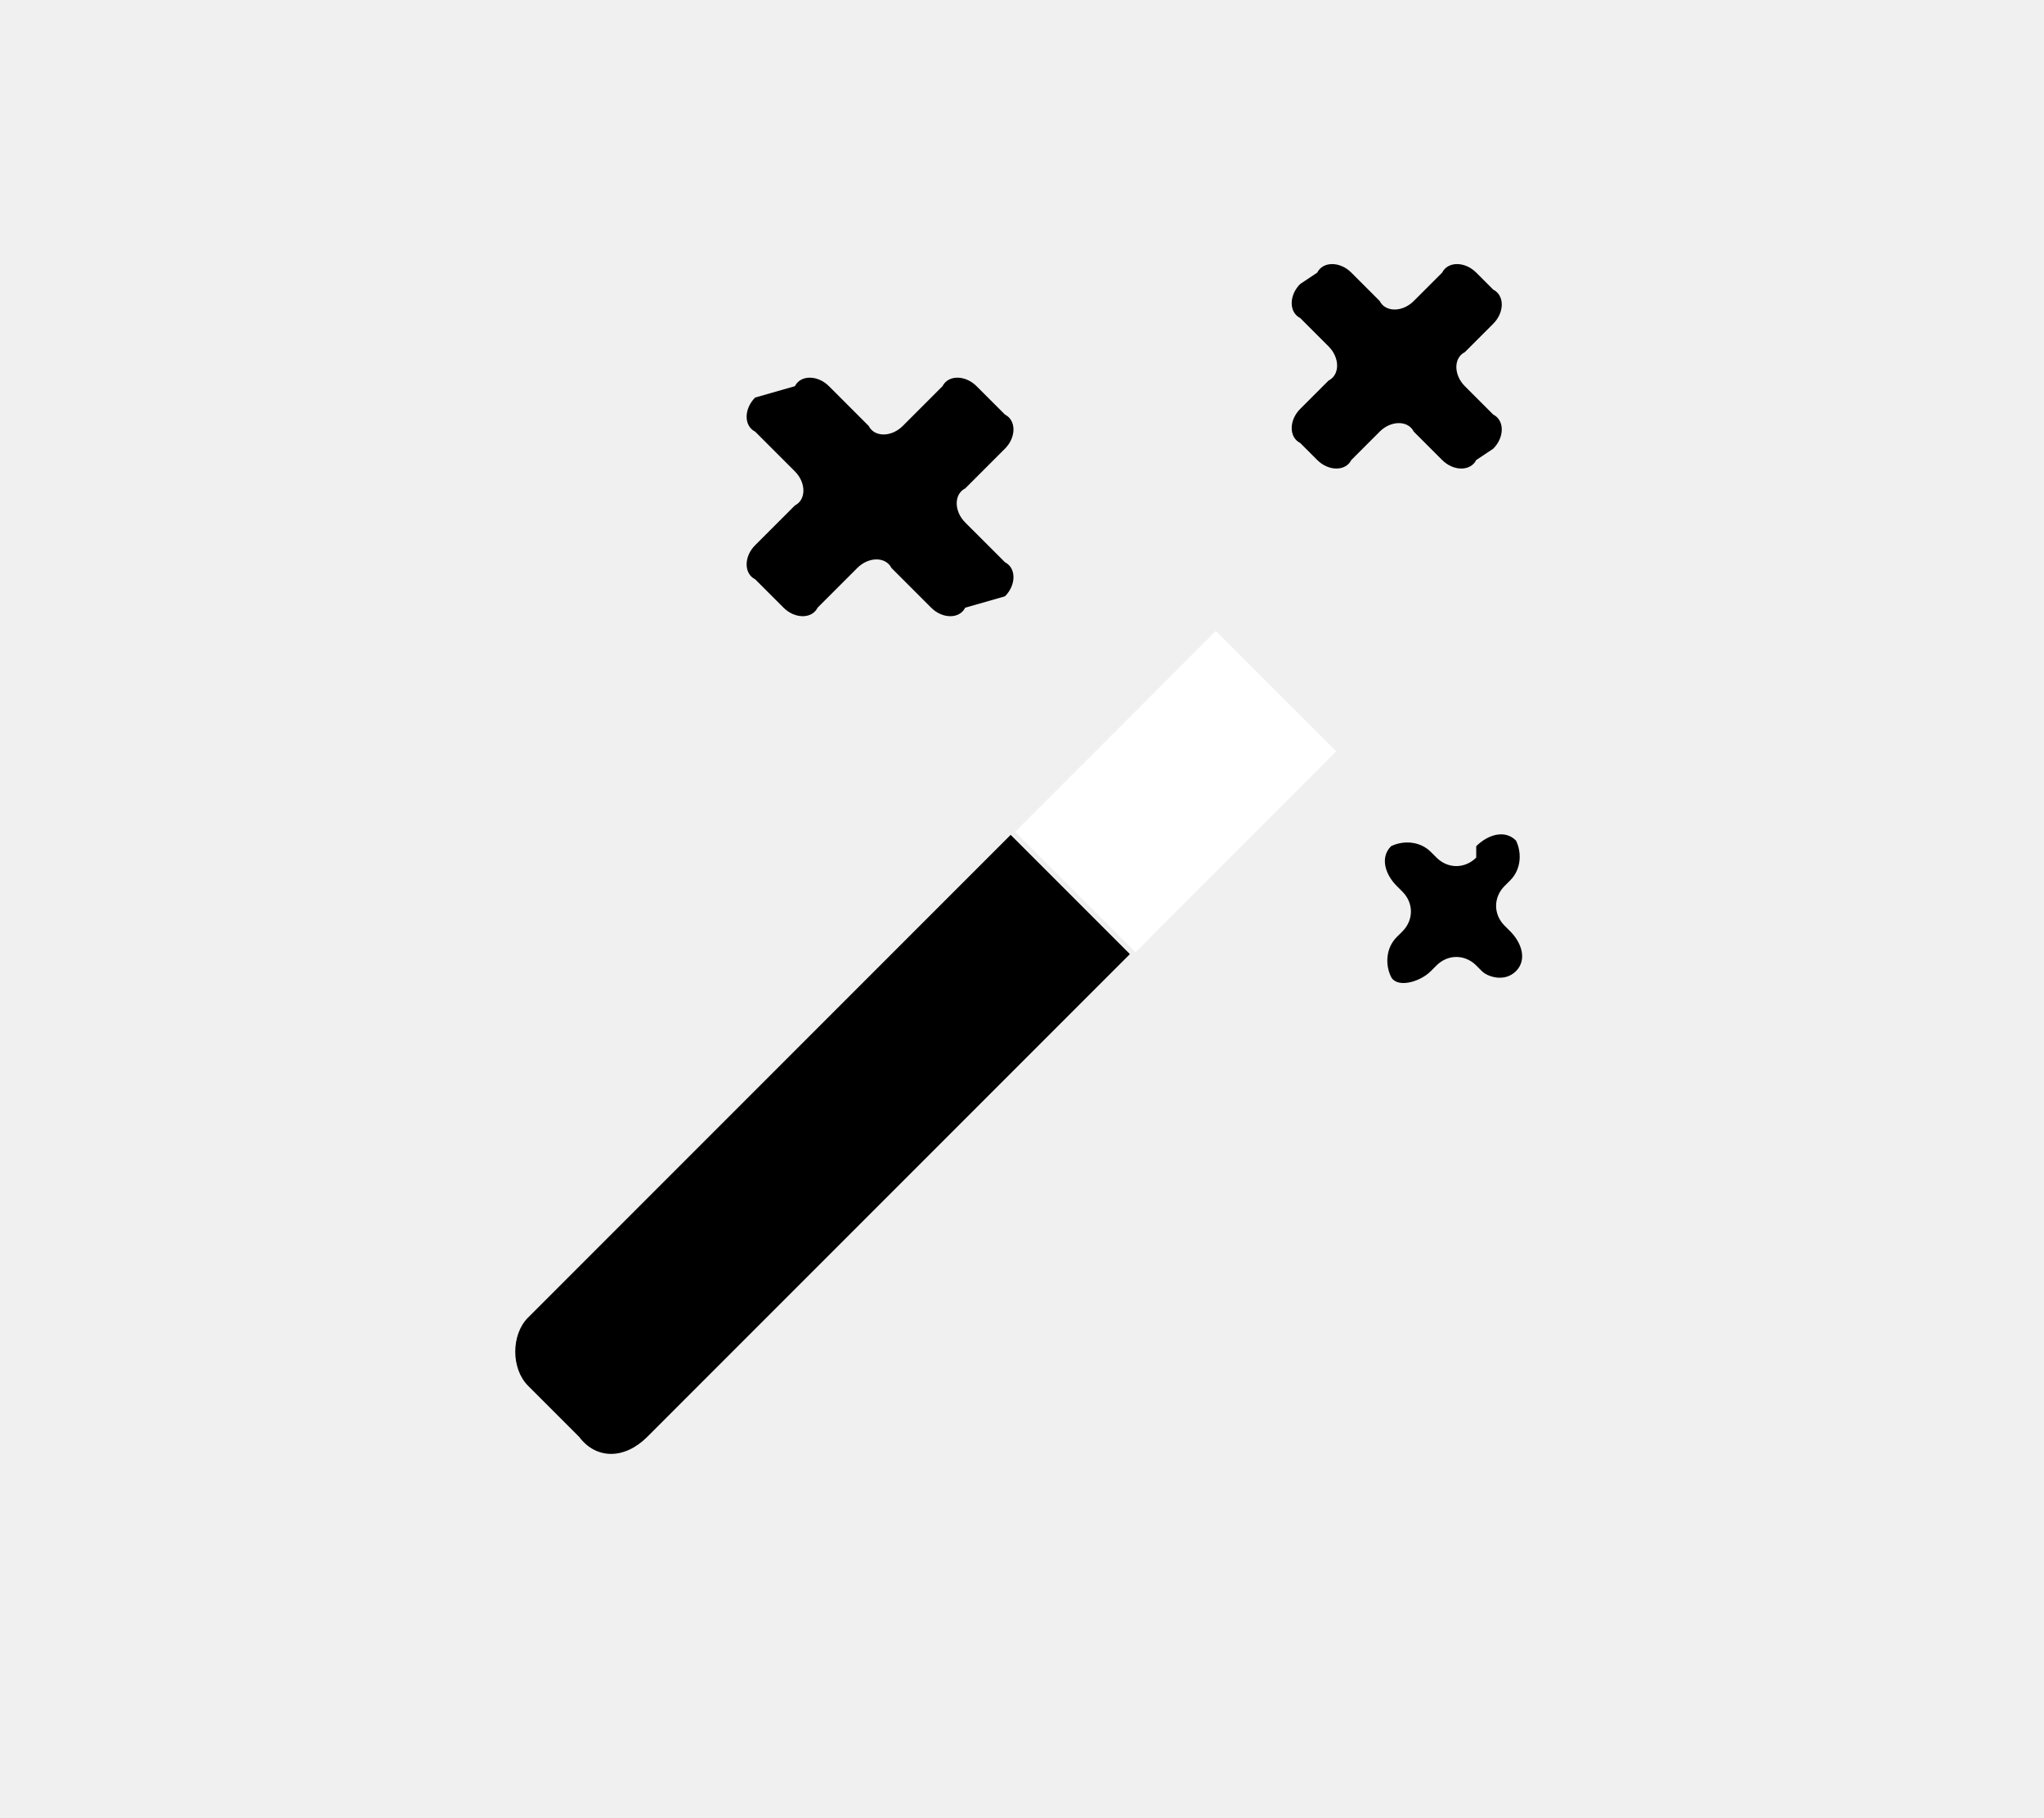
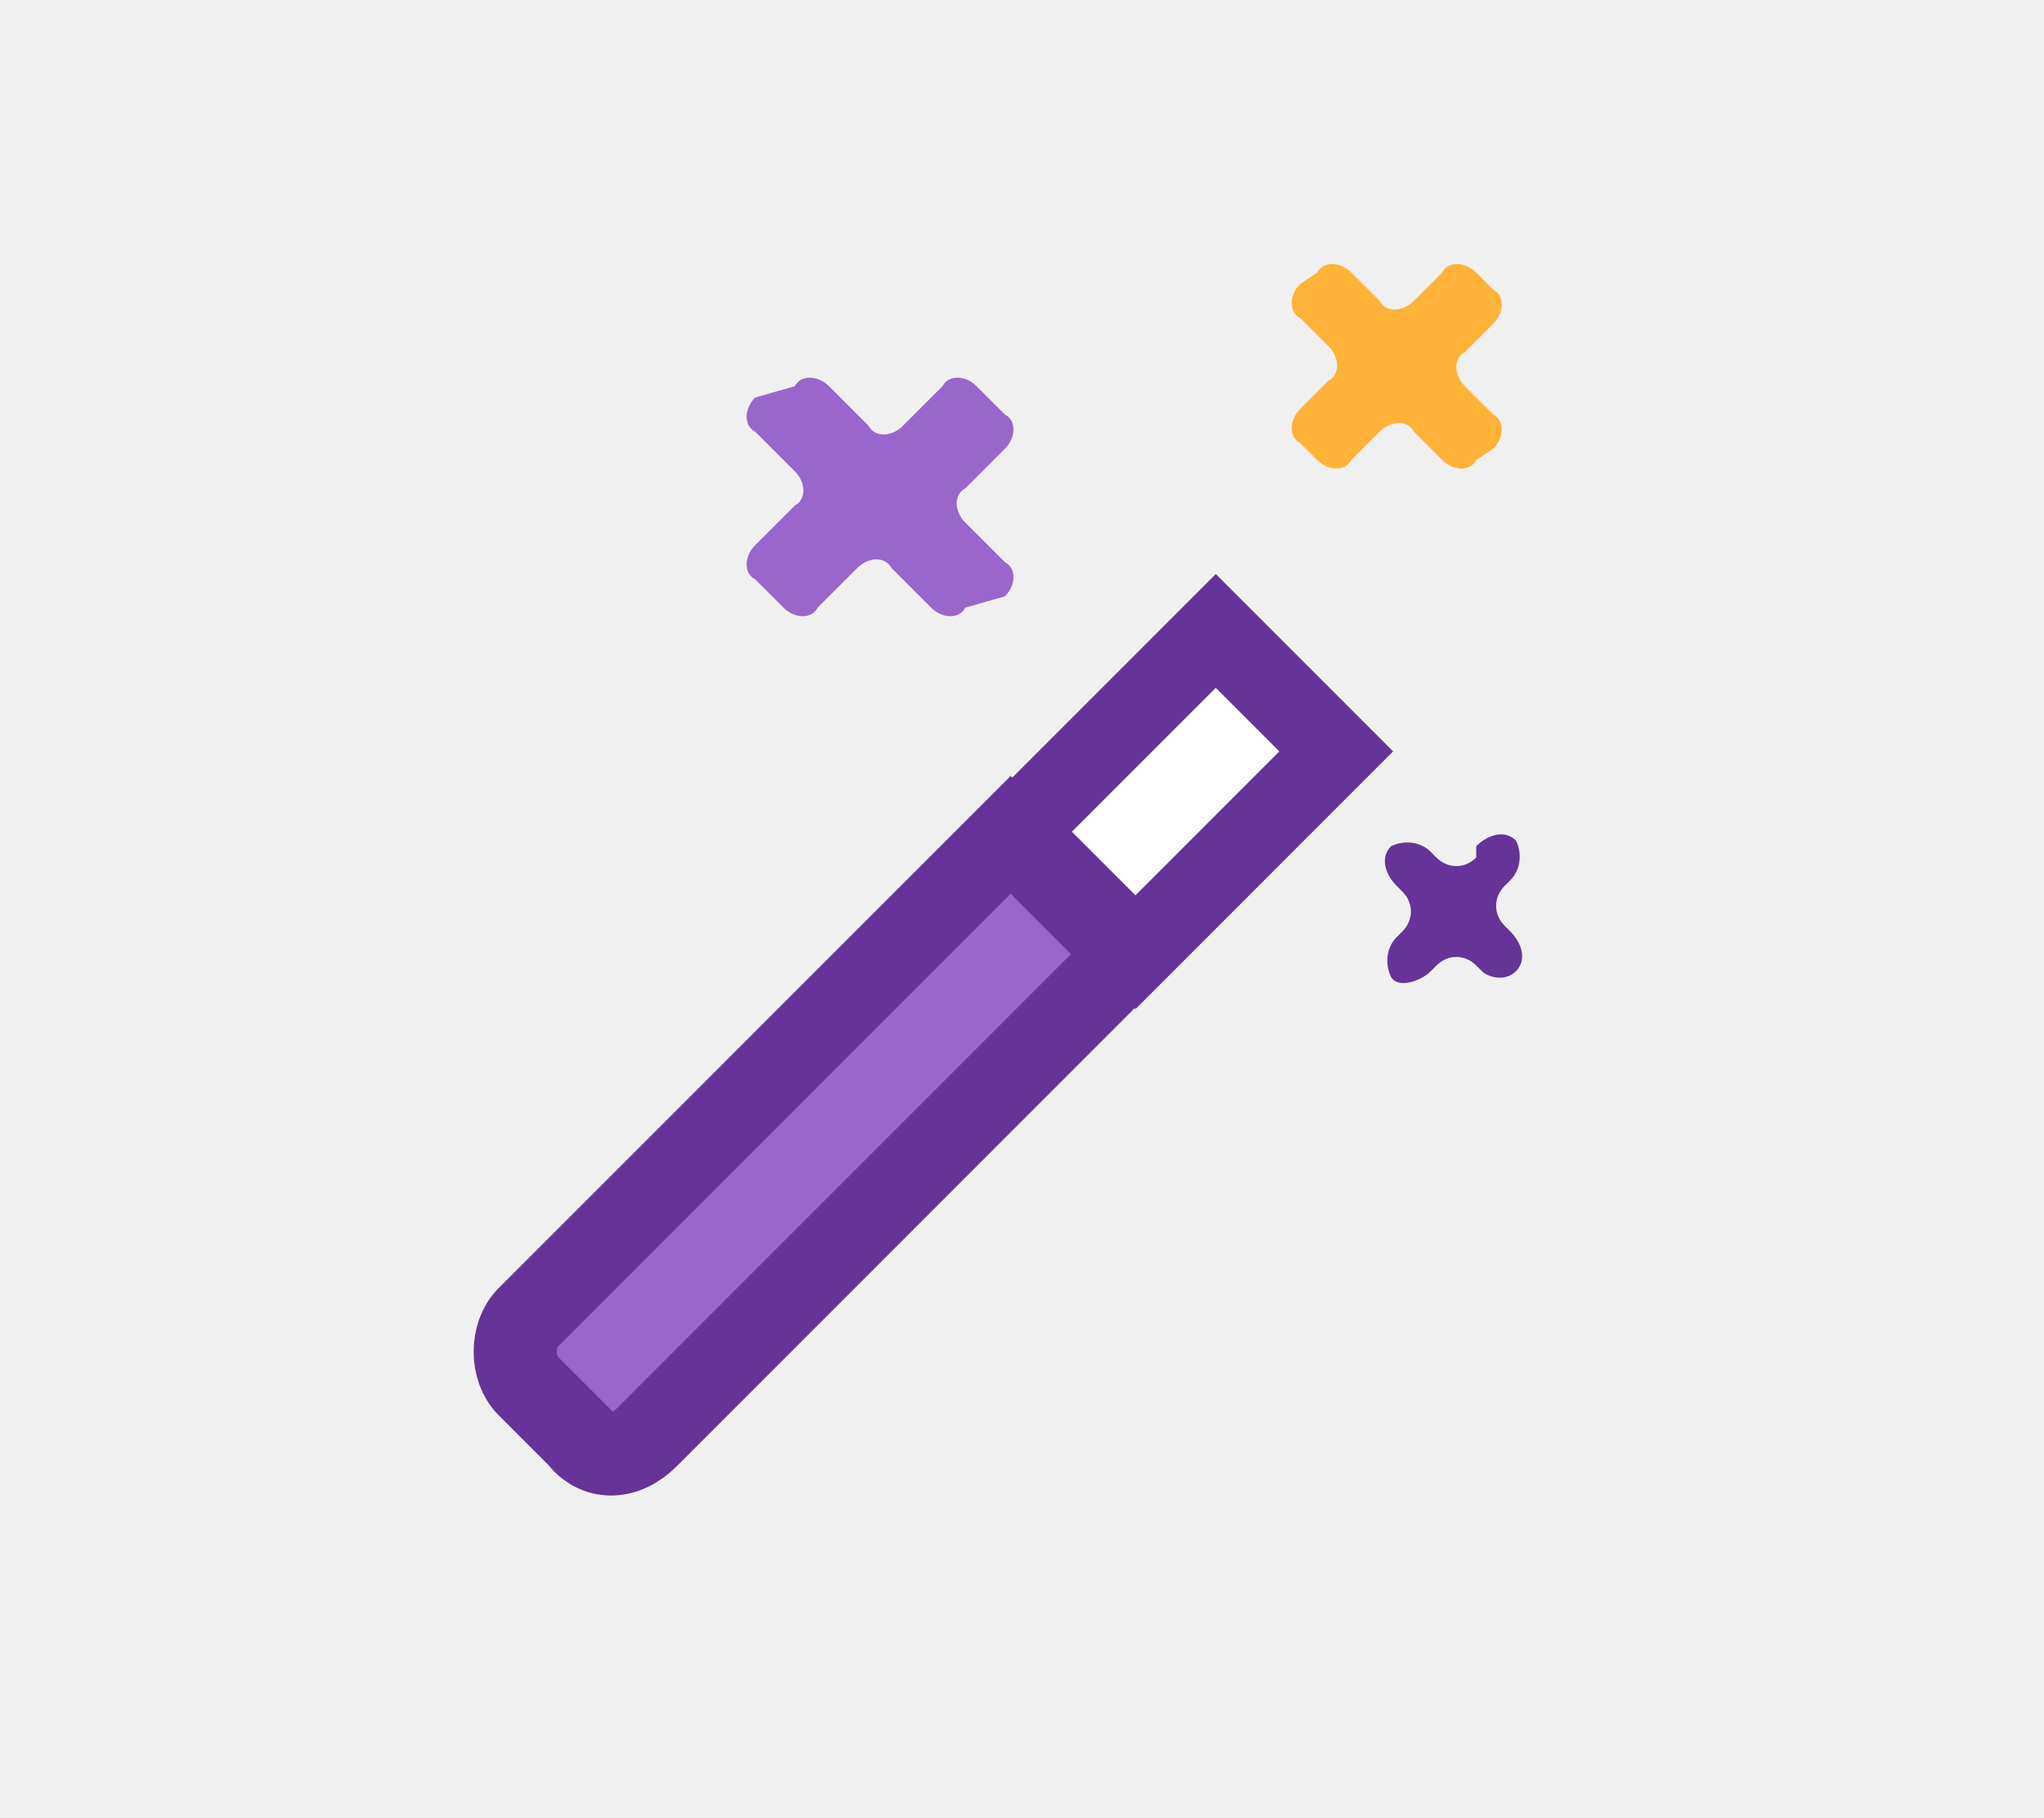
- <svg xmlns="http://www.w3.org/2000/svg" viewBox="0 0 36 32">
-   <path class="svg-fill-lilac" d="M17.7 10.5c.2-.2.2-.5 0-.6l-.7-.7c-.2-.2-.2-.5 0-.6l.7-.7c.2-.2.2-.5 0-.6l-.5-.5c-.2-.2-.5-.2-.6 0l-.7.7c-.2.2-.5.2-.6 0l-.7-.7c-.2-.2-.5-.2-.6 0l-.7.2c-.2.2-.2.5 0 .6l.7.7c.2.2.2.5 0 .6l-.7.7c-.2.2-.2.5 0 .6l.5.5c.2.2.5.2.6 0l.7-.7c.2-.2.5-.2.6 0l.7.7c.2.2.5.2.6 0l.7-.2z" />
-   <path class="svg-fill-accent" d="M26.3 7.9c.2-.2.2-.5 0-.6l-.5-.5c-.2-.2-.2-.5 0-.6l.5-.5c.2-.2.2-.5 0-.6l-.3-.3c-.2-.2-.5-.2-.6 0l-.5.5c-.2.2-.5.2-.6 0l-.5-.5c-.2-.2-.5-.2-.6 0l-.3.2c-.2.2-.2.5 0 .6l.5.5c.2.2.2.5 0 .6l-.5.5c-.2.2-.2.5 0 .6l.3.3c.2.2.5.2.6 0l.5-.5c.2-.2.5-.2.6 0l.5.5c.2.2.5.2.6 0l.3-.2z" />
-   <path class="svg-fill-gatsby" d="M26.7 17.1c.2-.2.1-.5-.1-.7l-.1-.1c-.2-.2-.2-.5 0-.7l.1-.1c.2-.2.2-.5.1-.7-.2-.2-.5-.1-.7.1v.2c-.2.2-.5.2-.7 0l-.1-.1c-.2-.2-.5-.2-.7-.1-.2.2-.1.5.1.7l.1.1c.2.2.2.5 0 .7l-.1.1c-.2.2-.2.5-.1.7s.5.1.7-.1l.1-.1c.2-.2.5-.2.7 0l.1.1c.1.1.4.2.6 0z" />
-   <path class="svg-stroke svg-stroke-gatsby" fill="#fff" d="M21.413 11.11l2.121 2.12L20 16.767l-2.122-2.121z" />
-   <path class="svg-fill-wisteria svg-stroke svg-stroke-gatsby" d="M10.2 25.3l-.9-.9c-.3-.3-.3-.9 0-1.2l8.5-8.5 2.1 2.1-8.5 8.5c-.4.4-.9.4-1.2 0z" />
+ <svg xmlns="http://www.w3.org/2000/svg" version="1.1" id="Ebene_2" x="0px" y="0px" viewBox="0 0 36 32" style="enable-background:new 0 0 36 32;" xml:space="preserve">
+   <style type="text/css">
+ 	.st0{fill:#9966CC;}
+ 	.st1{fill:#FFB238;}
+ 	.st2{fill:#663399;}
+ 	.st3{fill:#FFFFFF;stroke:#663399;stroke-width:1.417;stroke-miterlimit:10;}
+ 	.st4{fill:#9966CC;stroke:#663399;stroke-width:1.466;stroke-miterlimit:10;}
+ </style>
+   <g>
+     <g>
+       <path class="st0" d="M17.7,10.5c0.2-0.2,0.2-0.5,0-0.6l-0.7-0.7c-0.2-0.2-0.2-0.5,0-0.6l0.7-0.7c0.2-0.2,0.2-0.5,0-0.6l-0.5-0.5    c-0.2-0.2-0.5-0.2-0.6,0l-0.7,0.7c-0.2,0.2-0.5,0.2-0.6,0l-0.7-0.7c-0.2-0.2-0.5-0.2-0.6,0L13.3,7c-0.2,0.2-0.2,0.5,0,0.6l0.7,0.7    c0.2,0.2,0.2,0.5,0,0.6l-0.7,0.7c-0.2,0.2-0.2,0.5,0,0.6l0.5,0.5c0.2,0.2,0.5,0.2,0.6,0l0.7-0.7c0.2-0.2,0.5-0.2,0.6,0l0.7,0.7    c0.2,0.2,0.5,0.2,0.6,0L17.7,10.5z" />
+     </g>
+     <g>
+       <path class="st1" d="M26.3,7.9c0.2-0.2,0.2-0.5,0-0.6l-0.5-0.5c-0.2-0.2-0.2-0.5,0-0.6l0.5-0.5c0.2-0.2,0.2-0.5,0-0.6l-0.3-0.3    c-0.2-0.2-0.5-0.2-0.6,0l-0.5,0.5c-0.2,0.2-0.5,0.2-0.6,0l-0.5-0.5c-0.2-0.2-0.5-0.2-0.6,0L22.9,5c-0.2,0.2-0.2,0.5,0,0.6l0.5,0.5    c0.2,0.2,0.2,0.5,0,0.6l-0.5,0.5c-0.2,0.2-0.2,0.5,0,0.6l0.3,0.3c0.2,0.2,0.5,0.2,0.6,0l0.5-0.5c0.2-0.2,0.5-0.2,0.6,0l0.5,0.5    c0.2,0.2,0.5,0.2,0.6,0L26.3,7.9z" />
+     </g>
+     <g>
+       <path class="st2" d="M26.7,17.1c0.2-0.2,0.1-0.5-0.1-0.7l-0.1-0.1c-0.2-0.2-0.2-0.5,0-0.7l0.1-0.1c0.2-0.2,0.2-0.5,0.1-0.7    c-0.2-0.2-0.5-0.1-0.7,0.1L26,15.1c-0.2,0.2-0.5,0.2-0.7,0L25.2,15c-0.2-0.2-0.5-0.2-0.7-0.1c-0.2,0.2-0.1,0.5,0.1,0.7l0.1,0.1    c0.2,0.2,0.2,0.5,0,0.7l-0.1,0.1c-0.2,0.2-0.2,0.5-0.1,0.7s0.5,0.1,0.7-0.1l0.1-0.1c0.2-0.2,0.5-0.2,0.7,0l0.1,0.1    C26.2,17.2,26.5,17.3,26.7,17.1z" />
+     </g>
+     <rect x="19.2" y="11.4" transform="matrix(0.7071 0.7071 -0.7071 0.7071 15.8974 -10.5279)" class="st3" width="3" height="5" />
+     <path class="st4" d="M10.2,25.3l-0.9-0.9c-0.3-0.3-0.3-0.9,0-1.2l8.5-8.5l2.1,2.1l-8.5,8.5C11,25.7,10.5,25.7,10.2,25.3z" />
+   </g>
</svg>
